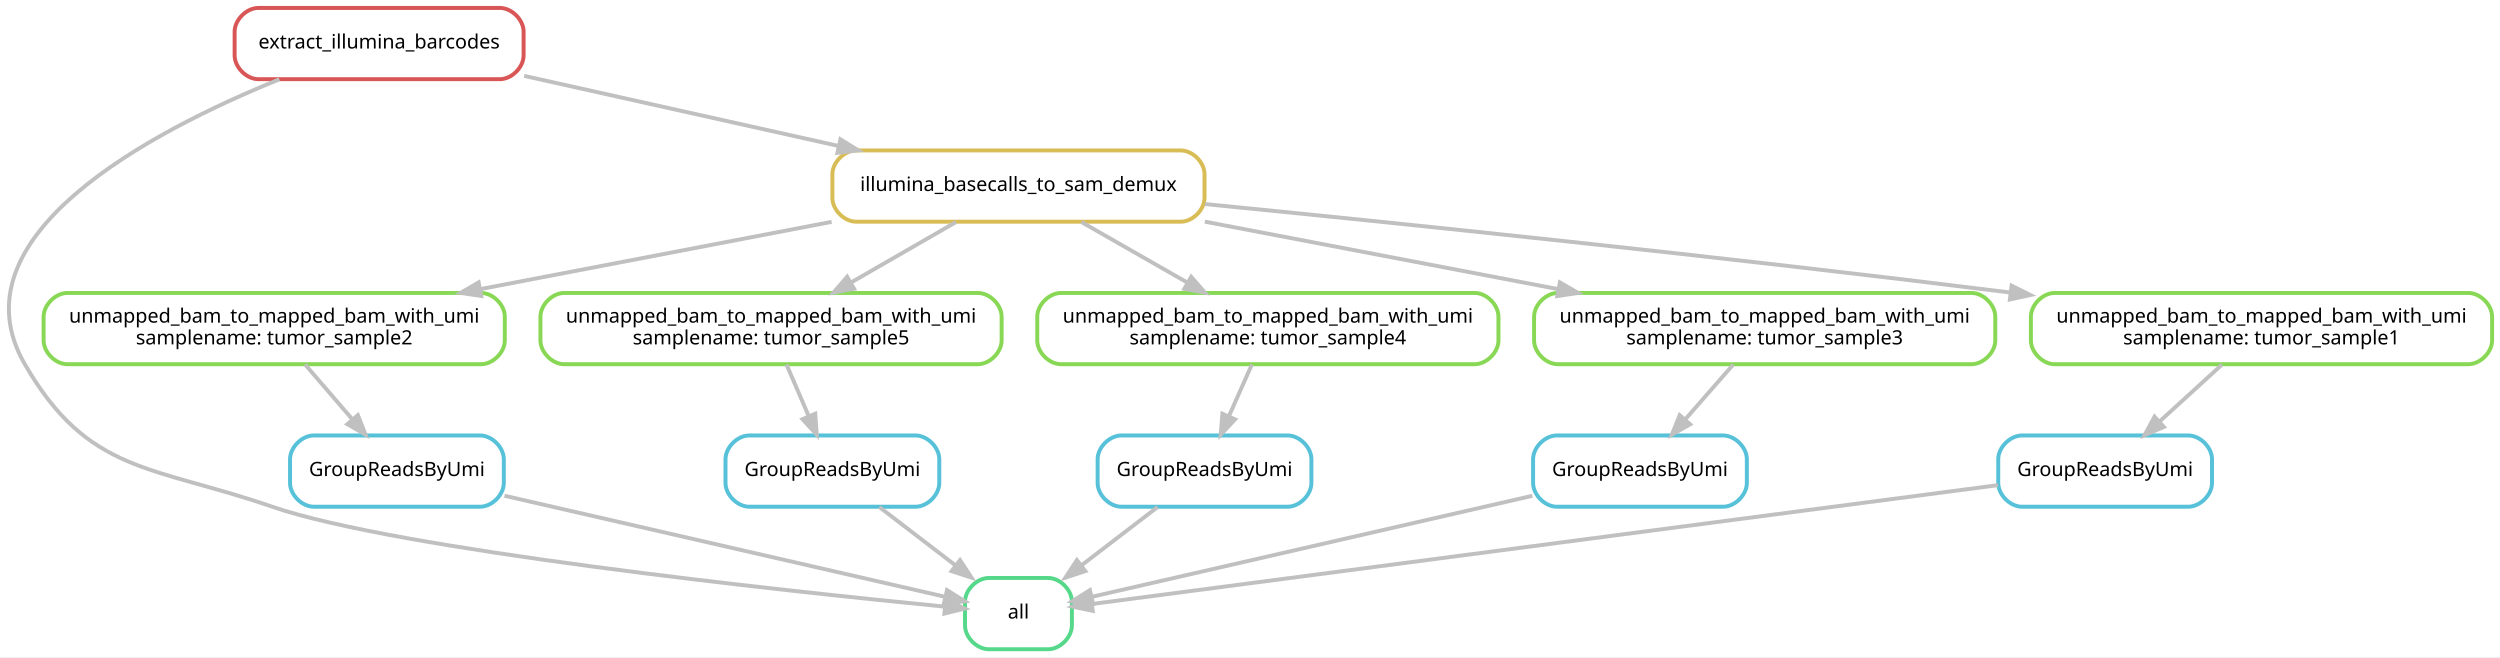
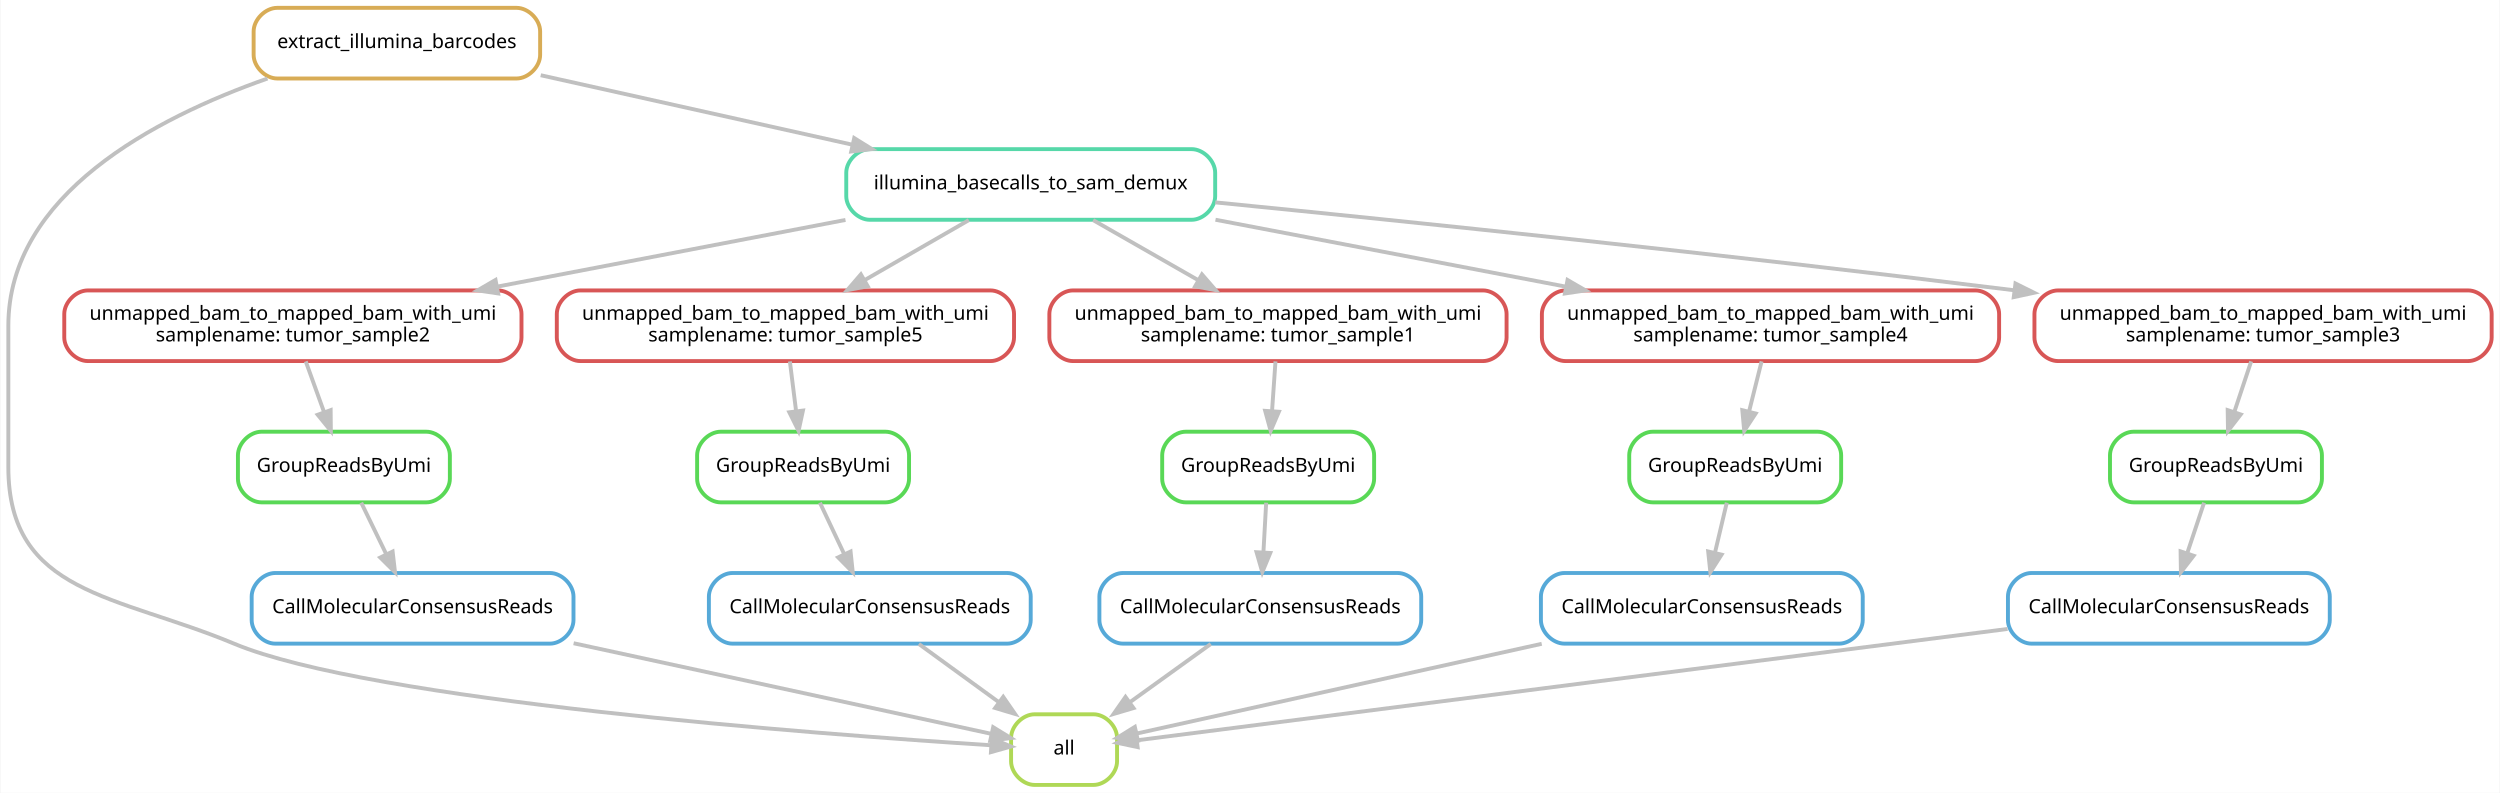
- <svg xmlns="http://www.w3.org/2000/svg" width="1263pt" height="332pt" viewBox="0.00 0.00 1263.03 332.00">
-   <g id="graph0" class="graph" transform="scale(1 1) rotate(0) translate(4 328)">
-     <polygon fill="#ffffff" stroke="transparent" points="-4,4 -4,-328 1259.034,-328 1259.034,4 -4,4" />
+ <svg xmlns="http://www.w3.org/2000/svg" width="1274pt" height="404pt" viewBox="0.00 0.00 1273.50 404.00">
+   <g id="graph0" class="graph" transform="scale(1 1) rotate(0) translate(4 400)">
+     <polygon fill="#ffffff" stroke="transparent" points="-4,4 -4,-400 1269.5,-400 1269.5,4 -4,4" />
    <g id="node1" class="node">
-       <path fill="none" stroke="#56d88a" stroke-width="2" d="M525.534,-36C525.534,-36 495.534,-36 495.534,-36 489.534,-36 483.534,-30 483.534,-24 483.534,-24 483.534,-12 483.534,-12 483.534,-6 489.534,0 495.534,0 495.534,0 525.534,0 525.534,0 531.534,0 537.534,-6 537.534,-12 537.534,-12 537.534,-24 537.534,-24 537.534,-30 531.534,-36 525.534,-36" />
-       <text text-anchor="middle" x="510.534" y="-15.5" font-family="sans" font-size="10.00" fill="#000000">all</text>
+       <path fill="none" stroke="#afd856" stroke-width="2" d="M553,-36C553,-36 523,-36 523,-36 517,-36 511,-30 511,-24 511,-24 511,-12 511,-12 511,-6 517,0 523,0 523,0 553,0 553,0 559,0 565,-6 565,-12 565,-12 565,-24 565,-24 565,-30 559,-36 553,-36" />
+       <text text-anchor="middle" x="538" y="-15.5" font-family="sans" font-size="10.00" fill="#000000">all</text>
    </g>
    <g id="node2" class="node">
-       <path fill="none" stroke="#56c1d8" stroke-width="2" d="M238.534,-108C238.534,-108 154.534,-108 154.534,-108 148.534,-108 142.534,-102 142.534,-96 142.534,-96 142.534,-84 142.534,-84 142.534,-78 148.534,-72 154.534,-72 154.534,-72 238.534,-72 238.534,-72 244.534,-72 250.534,-78 250.534,-84 250.534,-84 250.534,-96 250.534,-96 250.534,-102 244.534,-108 238.534,-108" />
-       <text text-anchor="middle" x="196.534" y="-87.5" font-family="sans" font-size="10.00" fill="#000000">GroupReadsByUmi</text>
+       <path fill="none" stroke="#d8ac56" stroke-width="2" d="M259,-396C259,-396 137,-396 137,-396 131,-396 125,-390 125,-384 125,-384 125,-372 125,-372 125,-366 131,-360 137,-360 137,-360 259,-360 259,-360 265,-360 271,-366 271,-372 271,-372 271,-384 271,-384 271,-390 265,-396 259,-396" />
+       <text text-anchor="middle" x="198" y="-375.5" font-family="sans" font-size="10.00" fill="#000000">extract_illumina_barcodes</text>
    </g>
    <g id="edge1" class="edge">
-       <path fill="none" stroke="#c0c0c0" stroke-width="2" d="M250.87,-77.541C314.522,-62.945 418.265,-39.157 473.38,-26.519" />
-       <polygon fill="#c0c0c0" stroke="#c0c0c0" stroke-width="2" points="474.442,-29.867 483.406,-24.22 472.877,-23.044 474.442,-29.867" />
+       <path fill="none" stroke="#c0c0c0" stroke-width="2" d="M132.069,-359.99C74.471,-339.774 0,-300.732 0,-234 0,-234 0,-234 0,-162 0,-97.097 55.108,-97.006 115,-72 184.577,-42.951 411.218,-25.943 500.942,-20.204" />
+       <polygon fill="#c0c0c0" stroke="#c0c0c0" stroke-width="2" points="501.177,-23.697 510.938,-19.576 500.738,-16.71 501.177,-23.697" />
+     </g>
+     <g id="node18" class="node">
+       <path fill="none" stroke="#56d8a9" stroke-width="2" d="M603,-324C603,-324 439,-324 439,-324 433,-324 427,-318 427,-312 427,-312 427,-300 427,-300 427,-294 433,-288 439,-288 439,-288 603,-288 603,-288 609,-288 615,-294 615,-300 615,-300 615,-312 615,-312 615,-318 609,-324 603,-324" />
+       <text text-anchor="middle" x="521" y="-303.5" font-family="sans" font-size="10.00" fill="#000000">illumina_basecalls_to_sam_demux</text>
+     </g>
+     <g id="edge22" class="edge">
+       <path fill="none" stroke="#c0c0c0" stroke-width="2" d="M271.294,-361.662C318.408,-351.16 379.969,-337.437 430.177,-326.245" />
+       <polygon fill="#c0c0c0" stroke="#c0c0c0" stroke-width="2" points="431.061,-329.634 440.06,-324.042 429.538,-322.802 431.061,-329.634" />
    </g>
    <g id="node3" class="node">
-       <path fill="none" stroke="#56c1d8" stroke-width="2" d="M458.534,-108C458.534,-108 374.534,-108 374.534,-108 368.534,-108 362.534,-102 362.534,-96 362.534,-96 362.534,-84 362.534,-84 362.534,-78 368.534,-72 374.534,-72 374.534,-72 458.534,-72 458.534,-72 464.534,-72 470.534,-78 470.534,-84 470.534,-84 470.534,-96 470.534,-96 470.534,-102 464.534,-108 458.534,-108" />
-       <text text-anchor="middle" x="416.534" y="-87.5" font-family="sans" font-size="10.00" fill="#000000">GroupReadsByUmi</text>
+       <path fill="none" stroke="#56a9d8" stroke-width="2" d="M276,-108C276,-108 136,-108 136,-108 130,-108 124,-102 124,-96 124,-96 124,-84 124,-84 124,-78 130,-72 136,-72 136,-72 276,-72 276,-72 282,-72 288,-78 288,-84 288,-84 288,-96 288,-96 288,-102 282,-108 276,-108" />
+       <text text-anchor="middle" x="206" y="-87.5" font-family="sans" font-size="10.00" fill="#000000">CallMolecularConsensusReads</text>
    </g>
    <g id="edge2" class="edge">
-       <path fill="none" stroke="#c0c0c0" stroke-width="2" d="M440.254,-71.831C451.943,-62.878 466.202,-51.956 478.815,-42.295" />
-       <polygon fill="#c0c0c0" stroke="#c0c0c0" stroke-width="2" points="481.011,-45.022 486.821,-36.163 476.754,-39.465 481.011,-45.022" />
+       <path fill="none" stroke="#c0c0c0" stroke-width="2" d="M288.067,-72.202C356.153,-57.437 449.802,-37.127 500.954,-26.034" />
+       <polygon fill="#c0c0c0" stroke="#c0c0c0" stroke-width="2" points="501.868,-29.417 510.899,-23.877 500.385,-22.576 501.868,-29.417" />
    </g>
    <g id="node4" class="node">
-       <path fill="none" stroke="#56c1d8" stroke-width="2" d="M646.534,-108C646.534,-108 562.534,-108 562.534,-108 556.534,-108 550.534,-102 550.534,-96 550.534,-96 550.534,-84 550.534,-84 550.534,-78 556.534,-72 562.534,-72 562.534,-72 646.534,-72 646.534,-72 652.534,-72 658.534,-78 658.534,-84 658.534,-84 658.534,-96 658.534,-96 658.534,-102 652.534,-108 646.534,-108" />
-       <text text-anchor="middle" x="604.534" y="-87.5" font-family="sans" font-size="10.00" fill="#000000">GroupReadsByUmi</text>
+       <path fill="none" stroke="#56a9d8" stroke-width="2" d="M509,-108C509,-108 369,-108 369,-108 363,-108 357,-102 357,-96 357,-96 357,-84 357,-84 357,-78 363,-72 369,-72 369,-72 509,-72 509,-72 515,-72 521,-78 521,-84 521,-84 521,-96 521,-96 521,-102 515,-108 509,-108" />
+       <text text-anchor="middle" x="439" y="-87.5" font-family="sans" font-size="10.00" fill="#000000">CallMolecularConsensusReads</text>
    </g>
    <g id="edge3" class="edge">
-       <path fill="none" stroke="#c0c0c0" stroke-width="2" d="M580.813,-71.831C569.124,-62.878 554.865,-51.956 542.253,-42.295" />
-       <polygon fill="#c0c0c0" stroke="#c0c0c0" stroke-width="2" points="544.313,-39.465 534.246,-36.163 540.057,-45.022 544.313,-39.465" />
+       <path fill="none" stroke="#c0c0c0" stroke-width="2" d="M463.982,-71.831C476.293,-62.878 491.311,-51.956 504.594,-42.295" />
+       <polygon fill="#c0c0c0" stroke="#c0c0c0" stroke-width="2" points="506.997,-44.875 513.026,-36.163 502.88,-39.214 506.997,-44.875" />
    </g>
    <g id="node5" class="node">
-       <path fill="none" stroke="#56c1d8" stroke-width="2" d="M866.534,-108C866.534,-108 782.534,-108 782.534,-108 776.534,-108 770.534,-102 770.534,-96 770.534,-96 770.534,-84 770.534,-84 770.534,-78 776.534,-72 782.534,-72 782.534,-72 866.534,-72 866.534,-72 872.534,-72 878.534,-78 878.534,-84 878.534,-84 878.534,-96 878.534,-96 878.534,-102 872.534,-108 866.534,-108" />
-       <text text-anchor="middle" x="824.534" y="-87.5" font-family="sans" font-size="10.00" fill="#000000">GroupReadsByUmi</text>
+       <path fill="none" stroke="#56a9d8" stroke-width="2" d="M708,-108C708,-108 568,-108 568,-108 562,-108 556,-102 556,-96 556,-96 556,-84 556,-84 556,-78 562,-72 568,-72 568,-72 708,-72 708,-72 714,-72 720,-78 720,-84 720,-84 720,-96 720,-96 720,-102 714,-108 708,-108" />
+       <text text-anchor="middle" x="638" y="-87.5" font-family="sans" font-size="10.00" fill="#000000">CallMolecularConsensusReads</text>
    </g>
    <g id="edge4" class="edge">
-       <path fill="none" stroke="#c0c0c0" stroke-width="2" d="M770.198,-77.541C706.546,-62.945 602.802,-39.157 547.688,-26.519" />
-       <polygon fill="#c0c0c0" stroke="#c0c0c0" stroke-width="2" points="548.19,-23.044 537.661,-24.22 546.626,-29.867 548.19,-23.044" />
+       <path fill="none" stroke="#c0c0c0" stroke-width="2" d="M612.766,-71.831C600.212,-62.793 584.872,-51.748 571.361,-42.02" />
+       <polygon fill="#c0c0c0" stroke="#c0c0c0" stroke-width="2" points="573.387,-39.166 563.226,-36.163 569.296,-44.846 573.387,-39.166" />
    </g>
    <g id="node6" class="node">
-       <path fill="none" stroke="#d85656" stroke-width="2" d="M248.534,-324C248.534,-324 126.534,-324 126.534,-324 120.534,-324 114.534,-318 114.534,-312 114.534,-312 114.534,-300 114.534,-300 114.534,-294 120.534,-288 126.534,-288 126.534,-288 248.534,-288 248.534,-288 254.534,-288 260.534,-294 260.534,-300 260.534,-300 260.534,-312 260.534,-312 260.534,-318 254.534,-324 248.534,-324" />
-       <text text-anchor="middle" x="187.534" y="-303.5" font-family="sans" font-size="10.00" fill="#000000">extract_illumina_barcodes</text>
+       <path fill="none" stroke="#56a9d8" stroke-width="2" d="M933,-108C933,-108 793,-108 793,-108 787,-108 781,-102 781,-96 781,-96 781,-84 781,-84 781,-78 787,-72 793,-72 793,-72 933,-72 933,-72 939,-72 945,-78 945,-84 945,-84 945,-96 945,-96 945,-102 939,-108 933,-108" />
+       <text text-anchor="middle" x="863" y="-87.5" font-family="sans" font-size="10.00" fill="#000000">CallMolecularConsensusReads</text>
    </g>
    <g id="edge5" class="edge">
-       <path fill="none" stroke="#c0c0c0" stroke-width="2" d="M137.135,-287.925C72.038,-261.532 -28.75,-208.501 8.534,-144 40.618,-88.493 72.931,-92.922 133.534,-72 196.028,-50.424 390.949,-29.604 473.259,-21.526" />
-       <polygon fill="#c0c0c0" stroke="#c0c0c0" stroke-width="2" points="473.798,-24.99 483.413,-20.538 473.121,-18.023 473.798,-24.99" />
+       <path fill="none" stroke="#c0c0c0" stroke-width="2" d="M781.408,-71.924C715.228,-57.263 625.011,-37.276 575.079,-26.214" />
+       <polygon fill="#c0c0c0" stroke="#c0c0c0" stroke-width="2" points="575.579,-22.74 565.058,-23.994 574.065,-29.575 575.579,-22.74" />
+     </g>
+     <g id="node7" class="node">
+       <path fill="none" stroke="#56a9d8" stroke-width="2" d="M1171,-108C1171,-108 1031,-108 1031,-108 1025,-108 1019,-102 1019,-96 1019,-96 1019,-84 1019,-84 1019,-78 1025,-72 1031,-72 1031,-72 1171,-72 1171,-72 1177,-72 1183,-78 1183,-84 1183,-84 1183,-96 1183,-96 1183,-102 1177,-108 1171,-108" />
+       <text text-anchor="middle" x="1101" y="-87.5" font-family="sans" font-size="10.00" fill="#000000">CallMolecularConsensusReads</text>
+     </g>
+     <g id="edge6" class="edge">
+       <path fill="none" stroke="#c0c0c0" stroke-width="2" d="M1018.834,-79.492C894.797,-63.63 664.716,-34.205 575.091,-22.743" />
+       <polygon fill="#c0c0c0" stroke="#c0c0c0" stroke-width="2" points="575.484,-19.265 565.121,-21.468 574.596,-26.209 575.484,-19.265" />
+     </g>
+     <g id="node8" class="node">
+       <path fill="none" stroke="#59d856" stroke-width="2" d="M213,-180C213,-180 129,-180 129,-180 123,-180 117,-174 117,-168 117,-168 117,-156 117,-156 117,-150 123,-144 129,-144 129,-144 213,-144 213,-144 219,-144 225,-150 225,-156 225,-156 225,-168 225,-168 225,-174 219,-180 213,-180" />
+       <text text-anchor="middle" x="171" y="-159.5" font-family="sans" font-size="10.00" fill="#000000">GroupReadsByUmi</text>
+     </g>
+     <g id="edge7" class="edge">
+       <path fill="none" stroke="#c0c0c0" stroke-width="2" d="M179.832,-143.831C183.699,-135.877 188.321,-126.369 192.597,-117.572" />
+       <polygon fill="#c0c0c0" stroke="#c0c0c0" stroke-width="2" points="195.825,-118.937 197.049,-108.413 189.529,-115.877 195.825,-118.937" />
+     </g>
+     <g id="node9" class="node">
+       <path fill="none" stroke="#59d856" stroke-width="2" d="M447,-180C447,-180 363,-180 363,-180 357,-180 351,-174 351,-168 351,-168 351,-156 351,-156 351,-150 357,-144 363,-144 363,-144 447,-144 447,-144 453,-144 459,-150 459,-156 459,-156 459,-168 459,-168 459,-174 453,-180 447,-180" />
+       <text text-anchor="middle" x="405" y="-159.5" font-family="sans" font-size="10.00" fill="#000000">GroupReadsByUmi</text>
+     </g>
+     <g id="edge8" class="edge">
+       <path fill="none" stroke="#c0c0c0" stroke-width="2" d="M413.58,-143.831C417.336,-135.877 421.826,-126.369 425.98,-117.572" />
+       <polygon fill="#c0c0c0" stroke="#c0c0c0" stroke-width="2" points="429.2,-118.95 430.305,-108.413 422.87,-115.961 429.2,-118.95" />
+     </g>
+     <g id="node10" class="node">
+       <path fill="none" stroke="#59d856" stroke-width="2" d="M684,-180C684,-180 600,-180 600,-180 594,-180 588,-174 588,-168 588,-168 588,-156 588,-156 588,-150 594,-144 600,-144 600,-144 684,-144 684,-144 690,-144 696,-150 696,-156 696,-156 696,-168 696,-168 696,-174 690,-180 684,-180" />
+       <text text-anchor="middle" x="642" y="-159.5" font-family="sans" font-size="10.00" fill="#000000">GroupReadsByUmi</text>
+     </g>
+     <g id="edge9" class="edge">
+       <path fill="none" stroke="#c0c0c0" stroke-width="2" d="M640.991,-143.831C640.563,-136.131 640.054,-126.974 639.579,-118.417" />
+       <polygon fill="#c0c0c0" stroke="#c0c0c0" stroke-width="2" points="643.072,-118.204 639.023,-108.413 636.083,-118.592 643.072,-118.204" />
+     </g>
+     <g id="node11" class="node">
+       <path fill="none" stroke="#59d856" stroke-width="2" d="M922,-180C922,-180 838,-180 838,-180 832,-180 826,-174 826,-168 826,-168 826,-156 826,-156 826,-150 832,-144 838,-144 838,-144 922,-144 922,-144 928,-144 934,-150 934,-156 934,-156 934,-168 934,-168 934,-174 928,-180 922,-180" />
+       <text text-anchor="middle" x="880" y="-159.5" font-family="sans" font-size="10.00" fill="#000000">GroupReadsByUmi</text>
+     </g>
+     <g id="edge10" class="edge">
+       <path fill="none" stroke="#c0c0c0" stroke-width="2" d="M875.71,-143.831C873.892,-136.131 871.73,-126.974 869.71,-118.417" />
+       <polygon fill="#c0c0c0" stroke="#c0c0c0" stroke-width="2" points="873.052,-117.341 867.348,-108.413 866.239,-118.95 873.052,-117.341" />
+     </g>
+     <g id="node12" class="node">
+       <path fill="none" stroke="#59d856" stroke-width="2" d="M1167,-180C1167,-180 1083,-180 1083,-180 1077,-180 1071,-174 1071,-168 1071,-168 1071,-156 1071,-156 1071,-150 1077,-144 1083,-144 1083,-144 1167,-144 1167,-144 1173,-144 1179,-150 1179,-156 1179,-156 1179,-168 1179,-168 1179,-174 1173,-180 1167,-180" />
+       <text text-anchor="middle" x="1125" y="-159.5" font-family="sans" font-size="10.00" fill="#000000">GroupReadsByUmi</text>
+     </g>
+     <g id="edge11" class="edge">
+       <path fill="none" stroke="#c0c0c0" stroke-width="2" d="M1118.944,-143.831C1116.349,-136.046 1113.258,-126.773 1110.378,-118.135" />
+       <polygon fill="#c0c0c0" stroke="#c0c0c0" stroke-width="2" points="1113.62,-116.793 1107.138,-108.413 1106.98,-119.007 1113.62,-116.793" />
    </g>
    <g id="node13" class="node">
-       <path fill="none" stroke="#d8bc56" stroke-width="2" d="M592.534,-252C592.534,-252 428.534,-252 428.534,-252 422.534,-252 416.534,-246 416.534,-240 416.534,-240 416.534,-228 416.534,-228 416.534,-222 422.534,-216 428.534,-216 428.534,-216 592.534,-216 592.534,-216 598.534,-216 604.534,-222 604.534,-228 604.534,-228 604.534,-240 604.534,-240 604.534,-246 598.534,-252 592.534,-252" />
-       <text text-anchor="middle" x="510.534" y="-231.5" font-family="sans" font-size="10.00" fill="#000000">illumina_basecalls_to_sam_demux</text>
+       <path fill="none" stroke="#d85656" stroke-width="2" d="M249.5,-252C249.5,-252 40.5,-252 40.5,-252 34.5,-252 28.5,-246 28.5,-240 28.5,-240 28.5,-228 28.5,-228 28.5,-222 34.5,-216 40.5,-216 40.5,-216 249.5,-216 249.5,-216 255.5,-216 261.5,-222 261.5,-228 261.5,-228 261.5,-240 261.5,-240 261.5,-246 255.5,-252 249.5,-252" />
+       <text text-anchor="middle" x="145" y="-237" font-family="sans" font-size="10.00" fill="#000000">unmapped_bam_to_mapped_bam_with_umi</text>
+       <text text-anchor="middle" x="145" y="-226" font-family="sans" font-size="10.00" fill="#000000">samplename: tumor_sample2</text>
+     </g>
+     <g id="edge12" class="edge">
+       <path fill="none" stroke="#c0c0c0" stroke-width="2" d="M151.561,-215.831C154.403,-207.962 157.794,-198.571 160.942,-189.853" />
+       <polygon fill="#c0c0c0" stroke="#c0c0c0" stroke-width="2" points="164.246,-191.008 164.351,-180.413 157.662,-188.63 164.246,-191.008" />
+     </g>
+     <g id="node14" class="node">
+       <path fill="none" stroke="#d85656" stroke-width="2" d="M500.5,-252C500.5,-252 291.5,-252 291.5,-252 285.5,-252 279.5,-246 279.5,-240 279.5,-240 279.5,-228 279.5,-228 279.5,-222 285.5,-216 291.5,-216 291.5,-216 500.5,-216 500.5,-216 506.5,-216 512.5,-222 512.5,-228 512.5,-228 512.5,-240 512.5,-240 512.5,-246 506.5,-252 500.5,-252" />
+       <text text-anchor="middle" x="396" y="-237" font-family="sans" font-size="10.00" fill="#000000">unmapped_bam_to_mapped_bam_with_umi</text>
+       <text text-anchor="middle" x="396" y="-226" font-family="sans" font-size="10.00" fill="#000000">samplename: tumor_sample5</text>
+     </g>
+     <g id="edge13" class="edge">
+       <path fill="none" stroke="#c0c0c0" stroke-width="2" d="M398.271,-215.831C399.234,-208.131 400.378,-198.974 401.448,-190.417" />
+       <polygon fill="#c0c0c0" stroke="#c0c0c0" stroke-width="2" points="404.931,-190.77 402.698,-180.413 397.985,-189.902 404.931,-190.77" />
+     </g>
+     <g id="node15" class="node">
+       <path fill="none" stroke="#d85656" stroke-width="2" d="M751.5,-252C751.5,-252 542.5,-252 542.5,-252 536.5,-252 530.5,-246 530.5,-240 530.5,-240 530.5,-228 530.5,-228 530.5,-222 536.5,-216 542.5,-216 542.5,-216 751.5,-216 751.5,-216 757.5,-216 763.5,-222 763.5,-228 763.5,-228 763.5,-240 763.5,-240 763.5,-246 757.5,-252 751.5,-252" />
+       <text text-anchor="middle" x="647" y="-237" font-family="sans" font-size="10.00" fill="#000000">unmapped_bam_to_mapped_bam_with_umi</text>
+       <text text-anchor="middle" x="647" y="-226" font-family="sans" font-size="10.00" fill="#000000">samplename: tumor_sample1</text>
+     </g>
+     <g id="edge14" class="edge">
+       <path fill="none" stroke="#c0c0c0" stroke-width="2" d="M645.738,-215.831C645.203,-208.131 644.568,-198.974 643.973,-190.417" />
+       <polygon fill="#c0c0c0" stroke="#c0c0c0" stroke-width="2" points="647.463,-190.147 643.279,-180.413 640.48,-190.632 647.463,-190.147" />
+     </g>
+     <g id="node16" class="node">
+       <path fill="none" stroke="#d85656" stroke-width="2" d="M1002.5,-252C1002.5,-252 793.5,-252 793.5,-252 787.5,-252 781.5,-246 781.5,-240 781.5,-240 781.5,-228 781.5,-228 781.5,-222 787.5,-216 793.5,-216 793.5,-216 1002.5,-216 1002.5,-216 1008.5,-216 1014.5,-222 1014.5,-228 1014.5,-228 1014.5,-240 1014.5,-240 1014.5,-246 1008.5,-252 1002.5,-252" />
+       <text text-anchor="middle" x="898" y="-237" font-family="sans" font-size="10.00" fill="#000000">unmapped_bam_to_mapped_bam_with_umi</text>
+       <text text-anchor="middle" x="898" y="-226" font-family="sans" font-size="10.00" fill="#000000">samplename: tumor_sample4</text>
+     </g>
+     <g id="edge15" class="edge">
+       <path fill="none" stroke="#c0c0c0" stroke-width="2" d="M893.458,-215.831C891.512,-208.046 889.193,-198.773 887.034,-190.135" />
+       <polygon fill="#c0c0c0" stroke="#c0c0c0" stroke-width="2" points="890.424,-189.266 884.603,-180.413 883.633,-190.964 890.424,-189.266" />
+     </g>
+     <g id="node17" class="node">
+       <path fill="none" stroke="#d85656" stroke-width="2" d="M1253.5,-252C1253.5,-252 1044.5,-252 1044.5,-252 1038.5,-252 1032.5,-246 1032.5,-240 1032.5,-240 1032.5,-228 1032.5,-228 1032.5,-222 1038.5,-216 1044.5,-216 1044.5,-216 1253.5,-216 1253.5,-216 1259.5,-216 1265.5,-222 1265.5,-228 1265.5,-228 1265.5,-240 1265.5,-240 1265.5,-246 1259.5,-252 1253.5,-252" />
+       <text text-anchor="middle" x="1149" y="-237" font-family="sans" font-size="10.00" fill="#000000">unmapped_bam_to_mapped_bam_with_umi</text>
+       <text text-anchor="middle" x="1149" y="-226" font-family="sans" font-size="10.00" fill="#000000">samplename: tumor_sample3</text>
+     </g>
+     <g id="edge16" class="edge">
+       <path fill="none" stroke="#c0c0c0" stroke-width="2" d="M1142.944,-215.831C1140.349,-208.046 1137.258,-198.773 1134.378,-190.135" />
+       <polygon fill="#c0c0c0" stroke="#c0c0c0" stroke-width="2" points="1137.62,-188.793 1131.138,-180.413 1130.98,-191.007 1137.62,-188.793" />
    </g>
    <g id="edge17" class="edge">
-       <path fill="none" stroke="#c0c0c0" stroke-width="2" d="M260.827,-289.662C307.942,-279.16 369.503,-265.437 419.711,-254.245" />
-       <polygon fill="#c0c0c0" stroke="#c0c0c0" stroke-width="2" points="420.595,-257.634 429.594,-252.042 419.072,-250.802 420.595,-257.634" />
+       <path fill="none" stroke="#c0c0c0" stroke-width="2" d="M426.605,-287.924C372.531,-277.57 304.586,-264.559 248.984,-253.912" />
+       <polygon fill="#c0c0c0" stroke="#c0c0c0" stroke-width="2" points="249.588,-250.464 239.108,-252.021 248.271,-257.339 249.588,-250.464" />
    </g>
-     <g id="node7" class="node">
-       <path fill="none" stroke="#56c1d8" stroke-width="2" d="M1101.534,-108C1101.534,-108 1017.534,-108 1017.534,-108 1011.534,-108 1005.534,-102 1005.534,-96 1005.534,-96 1005.534,-84 1005.534,-84 1005.534,-78 1011.534,-72 1017.534,-72 1017.534,-72 1101.534,-72 1101.534,-72 1107.534,-72 1113.534,-78 1113.534,-84 1113.534,-84 1113.534,-96 1113.534,-96 1113.534,-102 1107.534,-108 1101.534,-108" />
-       <text text-anchor="middle" x="1059.534" y="-87.5" font-family="sans" font-size="10.00" fill="#000000">GroupReadsByUmi</text>
+     <g id="edge18" class="edge">
+       <path fill="none" stroke="#c0c0c0" stroke-width="2" d="M489.457,-287.831C473.321,-278.537 453.501,-267.121 436.273,-257.197" />
+       <polygon fill="#c0c0c0" stroke="#c0c0c0" stroke-width="2" points="437.945,-254.121 427.533,-252.163 434.451,-260.187 437.945,-254.121" />
    </g>
-     <g id="edge6" class="edge">
-       <path fill="none" stroke="#c0c0c0" stroke-width="2" d="M1005.391,-82.899C894.185,-68.315 642.539,-35.312 547.665,-22.87" />
-       <polygon fill="#c0c0c0" stroke="#c0c0c0" stroke-width="2" points="548.042,-19.389 537.672,-21.559 547.132,-26.33 548.042,-19.389" />
+     <g id="edge19" class="edge">
+       <path fill="none" stroke="#c0c0c0" stroke-width="2" d="M552.795,-287.831C569.061,-278.537 589.039,-267.121 606.405,-257.197" />
+       <polygon fill="#c0c0c0" stroke="#c0c0c0" stroke-width="2" points="608.269,-260.163 615.215,-252.163 604.796,-254.085 608.269,-260.163" />
    </g>
-     <g id="node8" class="node">
-       <path fill="none" stroke="#88d856" stroke-width="2" d="M239.034,-180C239.034,-180 30.034,-180 30.034,-180 24.034,-180 18.034,-174 18.034,-168 18.034,-168 18.034,-156 18.034,-156 18.034,-150 24.034,-144 30.034,-144 30.034,-144 239.034,-144 239.034,-144 245.034,-144 251.034,-150 251.034,-156 251.034,-156 251.034,-168 251.034,-168 251.034,-174 245.034,-180 239.034,-180" />
-       <text text-anchor="middle" x="134.534" y="-165" font-family="sans" font-size="10.00" fill="#000000">unmapped_bam_to_mapped_bam_with_umi</text>
-       <text text-anchor="middle" x="134.534" y="-154" font-family="sans" font-size="10.00" fill="#000000">samplename: tumor_sample2</text>
+     <g id="edge20" class="edge">
+       <path fill="none" stroke="#c0c0c0" stroke-width="2" d="M615.16,-288.017C669.476,-277.644 737.873,-264.581 793.8,-253.9" />
+       <polygon fill="#c0c0c0" stroke="#c0c0c0" stroke-width="2" points="794.567,-257.317 803.733,-252.003 793.254,-250.441 794.567,-257.317" />
    </g>
-     <g id="edge7" class="edge">
-       <path fill="none" stroke="#c0c0c0" stroke-width="2" d="M150.179,-143.831C157.393,-135.454 166.091,-125.353 173.994,-116.175" />
-       <polygon fill="#c0c0c0" stroke="#c0c0c0" stroke-width="2" points="176.805,-118.275 180.678,-108.413 171.5,-113.707 176.805,-118.275" />
-     </g>
-     <g id="node9" class="node">
-       <path fill="none" stroke="#88d856" stroke-width="2" d="M490.034,-180C490.034,-180 281.034,-180 281.034,-180 275.034,-180 269.034,-174 269.034,-168 269.034,-168 269.034,-156 269.034,-156 269.034,-150 275.034,-144 281.034,-144 281.034,-144 490.034,-144 490.034,-144 496.034,-144 502.034,-150 502.034,-156 502.034,-156 502.034,-168 502.034,-168 502.034,-174 496.034,-180 490.034,-180" />
-       <text text-anchor="middle" x="385.534" y="-165" font-family="sans" font-size="10.00" fill="#000000">unmapped_bam_to_mapped_bam_with_umi</text>
-       <text text-anchor="middle" x="385.534" y="-154" font-family="sans" font-size="10.00" fill="#000000">samplename: tumor_sample5</text>
-     </g>
-     <g id="edge8" class="edge">
-       <path fill="none" stroke="#c0c0c0" stroke-width="2" d="M393.356,-143.831C396.745,-135.962 400.788,-126.571 404.541,-117.853" />
-       <polygon fill="#c0c0c0" stroke="#c0c0c0" stroke-width="2" points="407.866,-118.982 408.606,-108.413 401.436,-116.214 407.866,-118.982" />
-     </g>
-     <g id="node10" class="node">
-       <path fill="none" stroke="#88d856" stroke-width="2" d="M741.034,-180C741.034,-180 532.034,-180 532.034,-180 526.034,-180 520.034,-174 520.034,-168 520.034,-168 520.034,-156 520.034,-156 520.034,-150 526.034,-144 532.034,-144 532.034,-144 741.034,-144 741.034,-144 747.034,-144 753.034,-150 753.034,-156 753.034,-156 753.034,-168 753.034,-168 753.034,-174 747.034,-180 741.034,-180" />
-       <text text-anchor="middle" x="636.534" y="-165" font-family="sans" font-size="10.00" fill="#000000">unmapped_bam_to_mapped_bam_with_umi</text>
-       <text text-anchor="middle" x="636.534" y="-154" font-family="sans" font-size="10.00" fill="#000000">samplename: tumor_sample4</text>
-     </g>
-     <g id="edge9" class="edge">
-       <path fill="none" stroke="#c0c0c0" stroke-width="2" d="M628.459,-143.831C624.923,-135.877 620.698,-126.369 616.788,-117.572" />
-       <polygon fill="#c0c0c0" stroke="#c0c0c0" stroke-width="2" points="619.977,-116.13 612.717,-108.413 613.581,-118.973 619.977,-116.13" />
-     </g>
-     <g id="node11" class="node">
-       <path fill="none" stroke="#88d856" stroke-width="2" d="M992.034,-180C992.034,-180 783.034,-180 783.034,-180 777.034,-180 771.034,-174 771.034,-168 771.034,-168 771.034,-156 771.034,-156 771.034,-150 777.034,-144 783.034,-144 783.034,-144 992.034,-144 992.034,-144 998.034,-144 1004.034,-150 1004.034,-156 1004.034,-156 1004.034,-168 1004.034,-168 1004.034,-174 998.034,-180 992.034,-180" />
-       <text text-anchor="middle" x="887.534" y="-165" font-family="sans" font-size="10.00" fill="#000000">unmapped_bam_to_mapped_bam_with_umi</text>
-       <text text-anchor="middle" x="887.534" y="-154" font-family="sans" font-size="10.00" fill="#000000">samplename: tumor_sample3</text>
-     </g>
-     <g id="edge10" class="edge">
-       <path fill="none" stroke="#c0c0c0" stroke-width="2" d="M871.636,-143.831C864.306,-135.454 855.468,-125.353 847.437,-116.175" />
-       <polygon fill="#c0c0c0" stroke="#c0c0c0" stroke-width="2" points="849.864,-113.634 840.645,-108.413 844.596,-118.244 849.864,-113.634" />
-     </g>
-     <g id="node12" class="node">
-       <path fill="none" stroke="#88d856" stroke-width="2" d="M1243.034,-180C1243.034,-180 1034.034,-180 1034.034,-180 1028.034,-180 1022.034,-174 1022.034,-168 1022.034,-168 1022.034,-156 1022.034,-156 1022.034,-150 1028.034,-144 1034.034,-144 1034.034,-144 1243.034,-144 1243.034,-144 1249.034,-144 1255.034,-150 1255.034,-156 1255.034,-156 1255.034,-168 1255.034,-168 1255.034,-174 1249.034,-180 1243.034,-180" />
-       <text text-anchor="middle" x="1138.534" y="-165" font-family="sans" font-size="10.00" fill="#000000">unmapped_bam_to_mapped_bam_with_umi</text>
-       <text text-anchor="middle" x="1138.534" y="-154" font-family="sans" font-size="10.00" fill="#000000">samplename: tumor_sample1</text>
-     </g>
-     <g id="edge11" class="edge">
-       <path fill="none" stroke="#c0c0c0" stroke-width="2" d="M1118.599,-143.831C1109.055,-135.134 1097.474,-124.578 1087.103,-115.126" />
-       <polygon fill="#c0c0c0" stroke="#c0c0c0" stroke-width="2" points="1089.211,-112.312 1079.462,-108.163 1084.496,-117.486 1089.211,-112.312" />
-     </g>
-     <g id="edge12" class="edge">
-       <path fill="none" stroke="#c0c0c0" stroke-width="2" d="M416.138,-215.924C362.064,-205.57 294.119,-192.559 238.518,-181.912" />
-       <polygon fill="#c0c0c0" stroke="#c0c0c0" stroke-width="2" points="239.122,-178.464 228.642,-180.021 237.805,-185.339 239.122,-178.464" />
-     </g>
-     <g id="edge13" class="edge">
-       <path fill="none" stroke="#c0c0c0" stroke-width="2" d="M478.991,-215.831C462.855,-206.537 443.035,-195.121 425.807,-185.197" />
-       <polygon fill="#c0c0c0" stroke="#c0c0c0" stroke-width="2" points="427.479,-182.121 417.066,-180.163 423.985,-188.187 427.479,-182.121" />
-     </g>
-     <g id="edge14" class="edge">
-       <path fill="none" stroke="#c0c0c0" stroke-width="2" d="M542.329,-215.831C558.594,-206.537 578.572,-195.121 595.939,-185.197" />
-       <polygon fill="#c0c0c0" stroke="#c0c0c0" stroke-width="2" points="597.803,-188.163 604.749,-180.163 594.33,-182.085 597.803,-188.163" />
-     </g>
-     <g id="edge15" class="edge">
-       <path fill="none" stroke="#c0c0c0" stroke-width="2" d="M604.694,-216.017C659.01,-205.644 727.406,-192.581 783.334,-181.9" />
-       <polygon fill="#c0c0c0" stroke="#c0c0c0" stroke-width="2" points="784.101,-185.317 793.267,-180.003 782.788,-178.441 784.101,-185.317" />
-     </g>
-     <g id="edge16" class="edge">
-       <path fill="none" stroke="#c0c0c0" stroke-width="2" d="M604.747,-224.91C703.63,-215.135 863.876,-198.635 1011.616,-180.22" />
-       <polygon fill="#c0c0c0" stroke="#c0c0c0" stroke-width="2" points="1012.292,-183.663 1021.779,-178.948 1011.422,-176.718 1012.292,-183.663" />
+     <g id="edge21" class="edge">
+       <path fill="none" stroke="#c0c0c0" stroke-width="2" d="M615.022,-296.87C713.705,-287.064 873.629,-270.537 1022.103,-252.089" />
+       <polygon fill="#c0c0c0" stroke="#c0c0c0" stroke-width="2" points="1022.829,-255.526 1032.319,-250.814 1021.962,-248.579 1022.829,-255.526" />
    </g>
  </g>
</svg>
